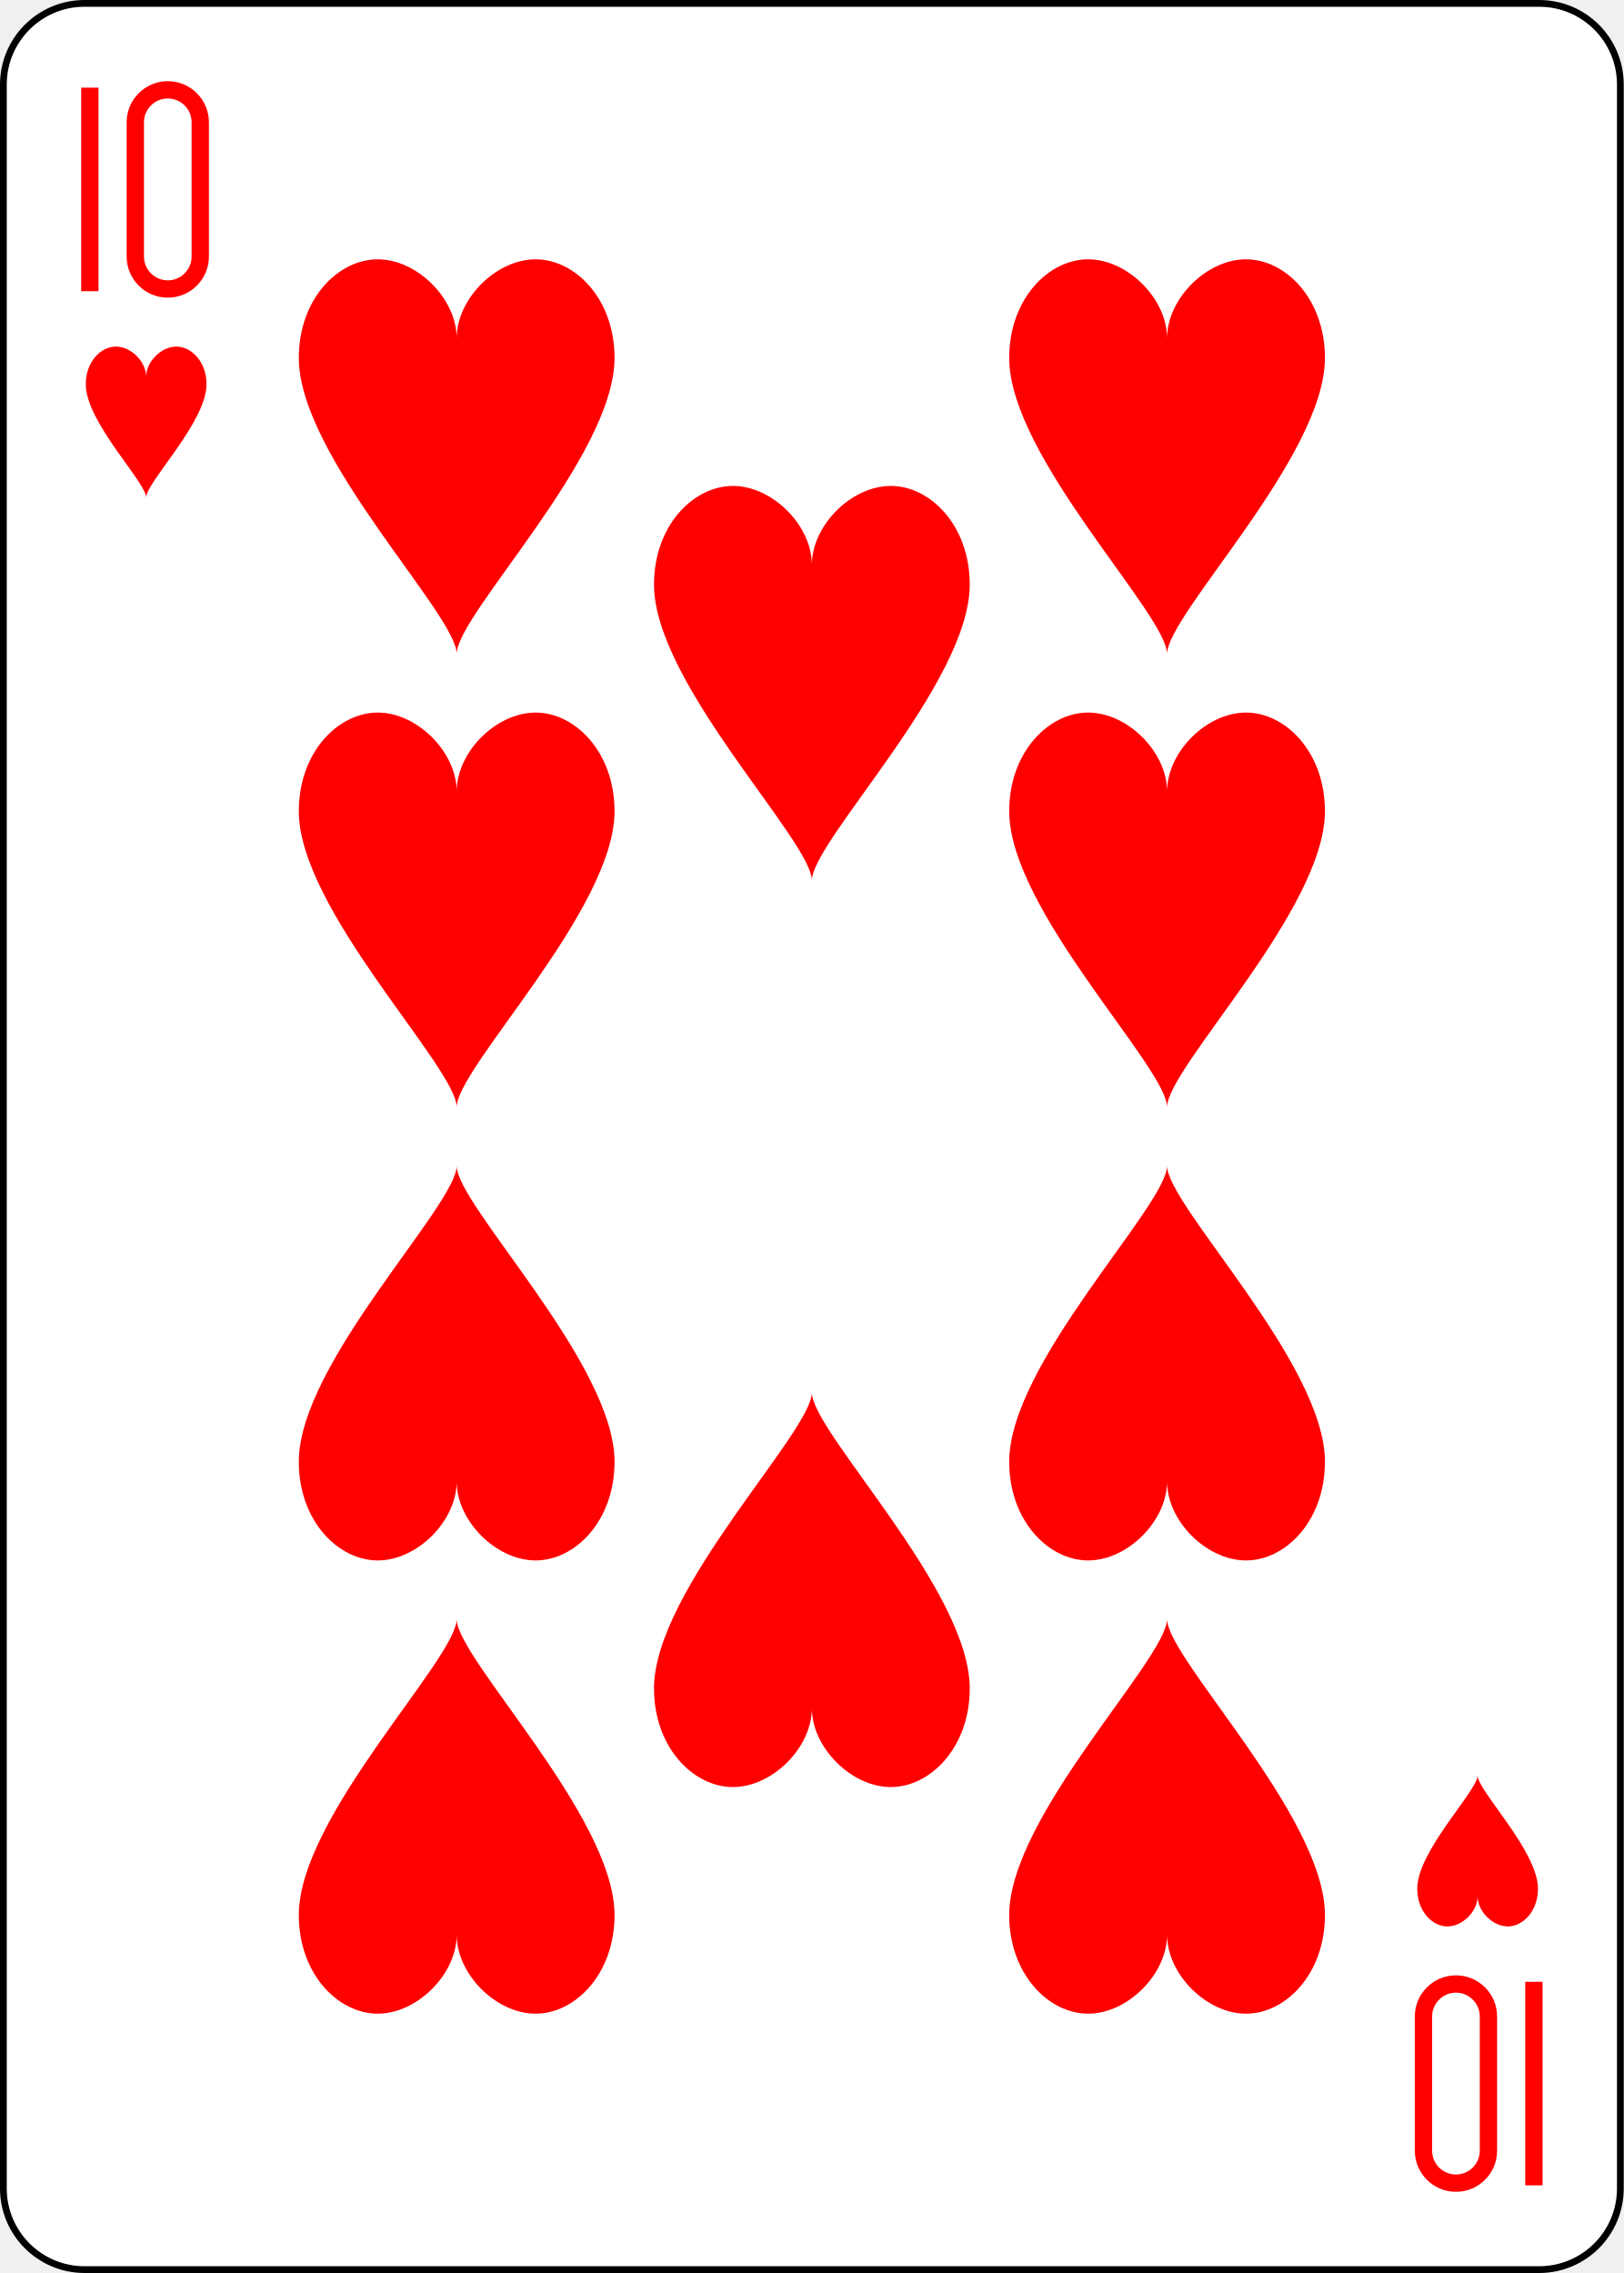
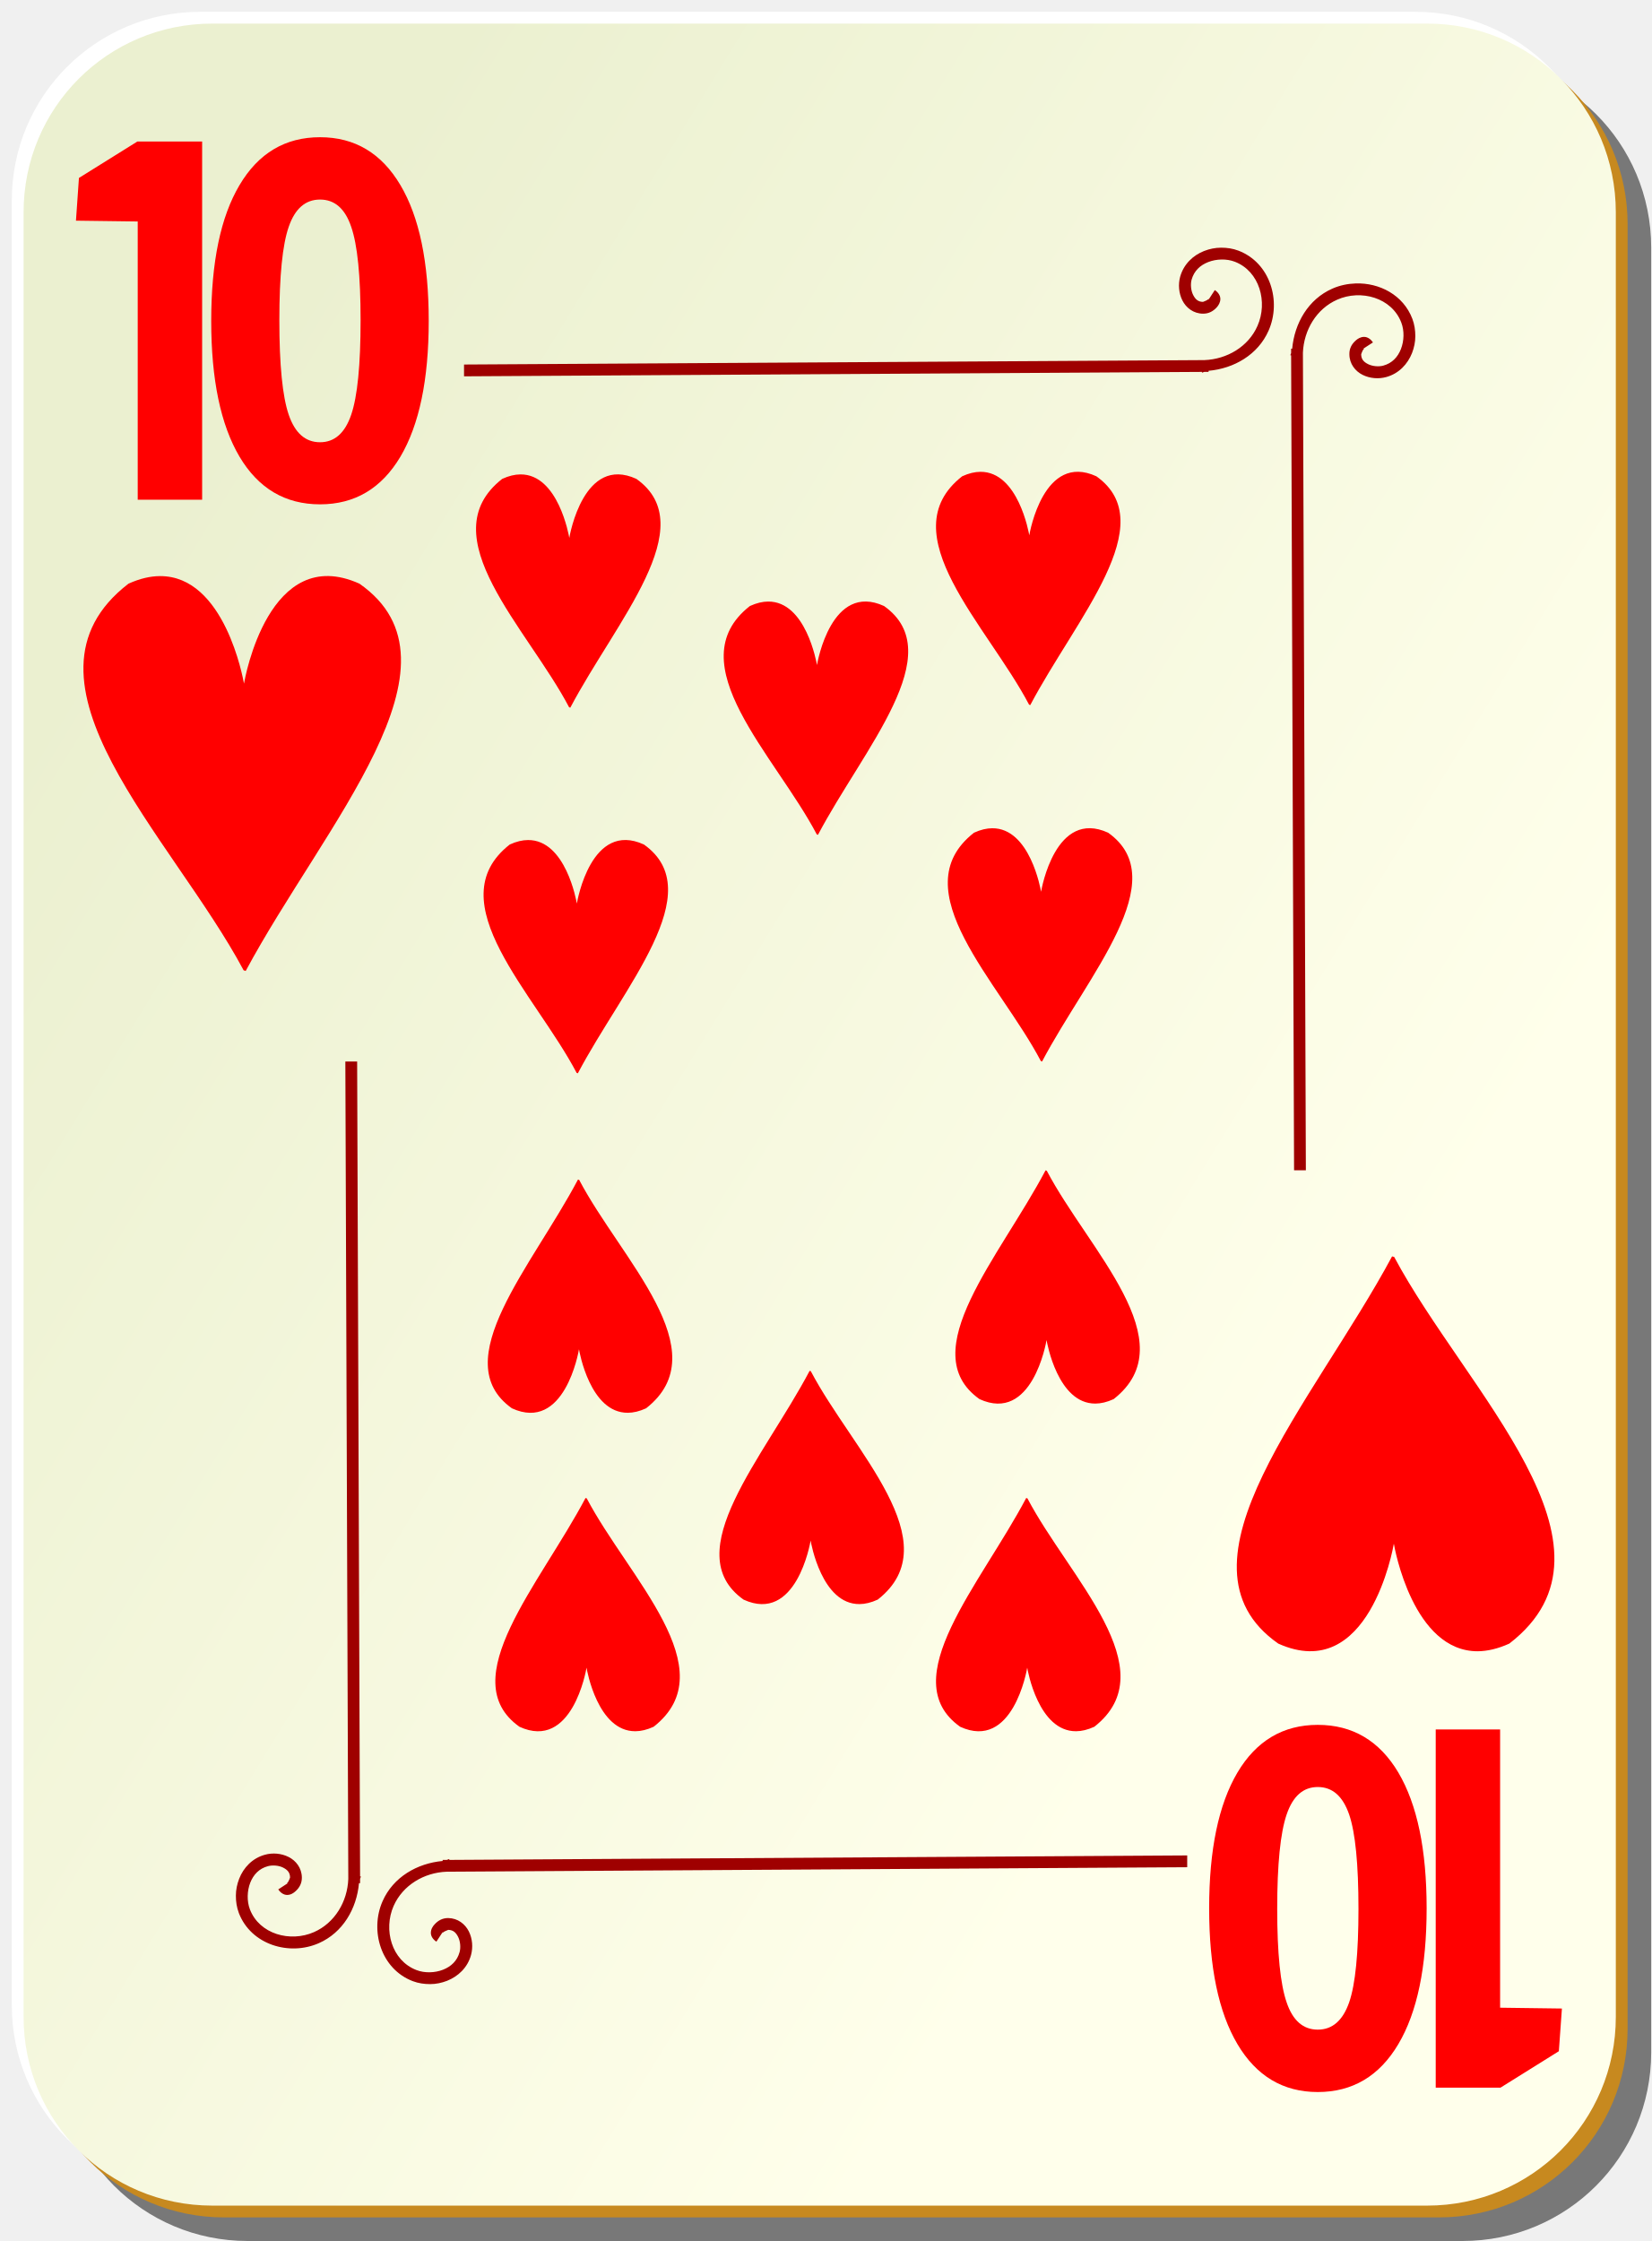
- <svg xmlns="http://www.w3.org/2000/svg" xmlns:xlink="http://www.w3.org/1999/xlink" class="card" face="TH" height="3.5in" preserveAspectRatio="none" viewBox="-120 -168 240 336" width="2.5in">
-   <symbol id="SHT" viewBox="-600 -600 1200 1200" preserveAspectRatio="xMinYMid">
-     <path d="M0 -300C0 -400 100 -500 200 -500C300 -500 400 -400 400 -250C400 0 0 400 0 500C0 400 -400 0 -400 -250C-400 -400 -300 -500 -200 -500C-100 -500 0 -400 -0 -300Z" fill="red" />
-   </symbol>
-   <symbol id="VHT" viewBox="-500 -500 1000 1000" preserveAspectRatio="xMinYMid">
-     <path d="M-260 430L-260 -430M-50 0L-50 -310A150 150 0 0 1 250 -310L250 310A150 150 0 0 1 -50 310Z" stroke="red" stroke-width="80" stroke-linecap="square" stroke-miterlimit="1.5" fill="none" />
-   </symbol>
-   <rect width="239" height="335" x="-119.5" y="-167.5" rx="12" ry="12" fill="white" stroke="black" />
-   <use xlink:href="#VHT" height="32" x="-114.4" y="-156" />
-   <use xlink:href="#SHT" height="26.769" x="-111.784" y="-119" />
-   <use xlink:href="#SHT" height="70" x="-87.501" y="-135.501" />
-   <use xlink:href="#SHT" height="70" x="17.501" y="-135.501" />
-   <use xlink:href="#SHT" height="70" x="-87.501" y="-68.5" />
-   <use xlink:href="#SHT" height="70" x="17.501" y="-68.5" />
-   <use xlink:href="#SHT" height="70" x="-35" y="-102" />
-   <g transform="rotate(180)">
-     <use xlink:href="#VHT" height="32" x="-114.4" y="-156" />
-     <use xlink:href="#SHT" height="26.769" x="-111.784" y="-119" />
-     <use xlink:href="#SHT" height="70" x="-87.501" y="-135.501" />
-     <use xlink:href="#SHT" height="70" x="17.501" y="-135.501" />
-     <use xlink:href="#SHT" height="70" x="-87.501" y="-68.5" />
-     <use xlink:href="#SHT" height="70" x="17.501" y="-68.5" />
-     <use xlink:href="#SHT" height="70" x="-35" y="-102" />
+ <svg xmlns="http://www.w3.org/2000/svg" id="svg2" viewBox="0 0 140 190" version="1.0" y="0" x="0">
+   <defs id="defs3">
+     <linearGradient id="linearGradient19161" y2="128.7" gradientUnits="userSpaceOnUse" y1="63.1" gradientTransform="translate(0 -1)" x2="109" x1="2">
+       <stop id="stop2062" style="stop-color:#ebf0d0" offset="0" />
+       <stop id="stop2064" style="stop-color:#ffffeb" offset="1" />
+     </linearGradient>
+   </defs>
+   <g id="layer1">
+     <g id="g1344">
+       <g id="g5630">
+         <path id="rect2070" style="fill-opacity:.498;fill:#000000" d="m21 5h103c8.86 0 16 7.136 16 16v153c0 8.86-7.14 16-16 16h-103c-8.864 0-16-7.14-16-16v-153c0-8.864 7.136-16 16-16z" />
+         <path id="rect1300" style="fill:#ffffff" d="m17 1h103c8.86 0 16 7.136 16 16v153c0 8.86-7.14 16-16 16h-103c-8.864 0-16-7.14-16-16v-153c0-8.864 7.136-16 16-16z" />
+         <path id="path5624" style="fill:#c7891f" d="m19 3h103c8.86 0 16 7.136 16 16v153c0 8.86-7.14 16-16 16h-103c-8.864 0-16-7.14-16-16v-153c0-8.864 7.136-16 16-16z" />
+         <path id="rect1306" style="fill:url(#linearGradient19161)" d="m18 2h103c8.86 0 16 7.136 16 16v153c0 8.86-7.14 16-16 16h-103c-8.864 0-16-7.14-16-16v-153c0-8.864 7.136-16 16-16z" />
+       </g>
+       <path id="path2869" style="fill-rule:evenodd;fill:#9f0000" d="m103.53 21c-0.5 0.002-0.97 0.099-1.44 0.281-0.93 0.364-1.73 1.112-2.03 2.188-0.173 0.645-0.12 1.381 0.19 2s0.93 1.119 1.75 1.125c0.48 0.003 0.85-0.196 1.16-0.532 0.15-0.167 0.31-0.415 0.31-0.718s-0.21-0.583-0.47-0.75l-0.53 0.812c0.07 0.046 0-0.005 0-0.062 0-0.058 0.02-0.022-0.03 0.031-0.1 0.106-0.46 0.219-0.44 0.219-0.42-0.003-0.65-0.217-0.84-0.594s-0.23-0.905-0.13-1.281c0.21-0.751 0.72-1.231 1.41-1.5 0.69-0.27 1.55-0.298 2.25-0.031 2.11 0.807 2.82 3.429 1.93 5.437-0.77 1.764-2.58 2.83-4.5 2.906l-62.776 0.375v1l62.566-0.375v0.063c0.07 0 0.14-0.06 0.21-0.063h0.35v-0.093c2.16-0.195 4.19-1.362 5.09-3.407 1.1-2.492 0.15-5.748-2.56-6.781-0.47-0.18-0.97-0.252-1.47-0.25zm11.41 3.031c-0.67 0.023-1.35 0.163-1.97 0.438-2.05 0.903-3.21 2.93-3.41 5.093h-0.09v0.344c0 0.078-0.06 0.141-0.06 0.219h0.06l0.25 69.094h1l-0.25-69.313c0.08-1.919 1.14-3.72 2.91-4.5 2-0.887 4.62-0.178 5.43 1.938 0.27 0.698 0.24 1.561-0.03 2.25-0.27 0.688-0.75 1.202-1.5 1.406-0.37 0.102-0.9 0.064-1.28-0.125s-0.59-0.421-0.59-0.844c0 0.018 0.11-0.34 0.21-0.437 0.06-0.049 0.09-0.031 0.04-0.032-0.06 0-0.11-0.07-0.07 0l0.82-0.531c-0.17-0.259-0.45-0.468-0.75-0.469-0.31 0-0.55 0.16-0.72 0.313-0.34 0.306-0.54 0.681-0.53 1.156 0 0.819 0.5 1.44 1.12 1.75 0.62 0.311 1.36 0.363 2 0.188 1.08-0.293 1.82-1.102 2.19-2.031 0.18-0.465 0.28-0.941 0.28-1.438s-0.07-0.996-0.25-1.469c-0.77-2.029-2.8-3.068-4.81-3zm-85.659 65.969l0.25 69.31c-0.076 1.92-1.142 3.72-2.906 4.5-2.008 0.89-4.63 0.18-5.437-1.93-0.267-0.7-0.239-1.57 0.031-2.26 0.269-0.68 0.749-1.2 1.5-1.4 0.376-0.1 0.904-0.07 1.281 0.12s0.591 0.42 0.594 0.85c0-0.02-0.113 0.34-0.219 0.43-0.053 0.05-0.089 0.04-0.031 0.04 0.057 0 0.108 0.07 0.062 0l-0.812 0.53c0.167 0.26 0.447 0.47 0.75 0.47s0.551-0.16 0.718-0.32c0.336-0.3 0.535-0.68 0.532-1.15-0.006-0.82-0.506-1.44-1.125-1.75s-1.355-0.37-2-0.19c-1.076 0.29-1.824 1.1-2.188 2.03-0.182 0.47-0.279 0.94-0.281 1.44s0.07 0.99 0.25 1.47c1.033 2.7 4.289 3.66 6.781 2.56 2.045-0.9 3.212-2.93 3.407-5.09h0.093v-0.35c0.003-0.08 0.063-0.14 0.063-0.22h-0.063l-0.25-69.09h-1zm71.379 67.31l-62.566 0.38v-0.07c-0.078 0-0.141 0.06-0.219 0.07h-0.344v0.09c-2.163 0.2-4.19 1.36-5.093 3.41-1.101 2.49-0.144 5.75 2.562 6.78 0.472 0.18 0.971 0.25 1.469 0.25 0.497 0 0.972-0.1 1.437-0.28 0.93-0.37 1.739-1.11 2.032-2.19 0.175-0.65 0.122-1.38-0.188-2s-0.932-1.12-1.75-1.13c-0.476 0-0.85 0.2-1.156 0.54-0.153 0.16-0.314 0.41-0.313 0.72 0.001 0.3 0.21 0.58 0.469 0.74l0.531-0.81c-0.07-0.04 0 0.01 0 0.07 0 0.05-0.017 0.02 0.031-0.04 0.097-0.1 0.455-0.21 0.438-0.22 0.423 0.01 0.655 0.22 0.844 0.6s0.227 0.9 0.125 1.28c-0.205 0.75-0.718 1.23-1.407 1.5-0.688 0.27-1.552 0.3-2.25 0.03-2.115-0.81-2.824-3.43-1.937-5.44 0.779-1.76 2.581-2.83 4.5-2.9l62.785-0.38v-1z" />
+     </g>
+     <g id="g19157" transform="translate(152.04 99.567)" />
+   </g>
+   <path id="text1386" style="fill:#ff0000" d="m11.677 42.368v-23.59l-5.237-0.069 0.253-3.622 4.954-3.089h5.492v30.37m13.434-15.222c0-3.75-0.265-6.389-0.796-7.916-0.52-1.541-1.4-2.311-2.641-2.311-1.24 0-2.125 0.77-2.656 2.311-0.53 1.527-0.795 4.166-0.795 7.916 0 3.791 0.265 6.464 0.795 8.018 0.531 1.554 1.416 2.331 2.656 2.331 1.231 0 2.111-0.777 2.641-2.331 0.531-1.554 0.796-4.227 0.796-8.018m5.777 0.061c0 4.97-0.8 8.807-2.401 11.513-1.601 2.693-3.872 4.039-6.813 4.039-2.951 0-5.227-1.346-6.827-4.039-1.601-2.706-2.401-6.543-2.401-11.513 0-4.983 0.8-8.821 2.401-11.514 1.6-2.706 3.876-4.059 6.827-4.059 2.941 0 5.212 1.353 6.813 4.059 1.601 2.693 2.401 6.531 2.401 11.514" />
+   <g id="g1390" style="fill:#ff0000" transform="matrix(.28639 0 0 .38877 -29.608 -9.4724)">
+     <path id="path1392" d="m147.21 156.42c-2.54 0.01-5.33 0.48-8.41 1.53-33.62 19.53 11.7 51.04 30.84 78.09l0.56 0.14c21.03-29.57 61.07-62.11 30.47-78.23-24.23-8.25-30.71 19.2-30.93 20.19-0.2-0.87-5.15-21.81-22.53-21.72z" style="fill-rule:evenodd" transform="matrix(1.1054 0 0 1.0796 -12.014 -18.867)" />
+   </g>
+   <path id="path12191" style="fill:#ff0000" d="m127.19 146.63v23.59l5.24 0.07-0.26 3.62-4.95 3.09h-5.49v-30.37m-13.44 15.22c0 3.75 0.27 6.39 0.8 7.92 0.52 1.54 1.4 2.31 2.64 2.31s2.12-0.77 2.66-2.31c0.53-1.53 0.79-4.17 0.79-7.92 0-3.79-0.26-6.46-0.79-8.01-0.54-1.56-1.42-2.33-2.66-2.33-1.23 0-2.11 0.77-2.64 2.33-0.53 1.55-0.8 4.22-0.8 8.01m-5.77-0.06c0-4.97 0.8-8.8 2.4-11.51 1.6-2.69 3.87-4.04 6.81-4.04 2.95 0 5.23 1.35 6.83 4.04 1.6 2.71 2.4 6.54 2.4 11.51 0 4.99-0.8 8.82-2.4 11.52s-3.88 4.06-6.83 4.06c-2.94 0-5.21-1.36-6.81-4.06s-2.4-6.53-2.4-11.52" />
+   <path id="path12195" style="fill-rule:evenodd;fill:#ff0000" d="m125.31 140c0.8-0.01 1.69-0.21 2.66-0.65 10.65-8.2-3.7-21.42-9.76-32.78l-0.18-0.05c-6.66 12.41-19.331 26.06-9.65 32.83 7.68 3.46 9.73-8.06 9.8-8.47 0.06 0.36 1.63 9.15 7.13 9.12z" />
+   <g id="g1581" style="fill:#ff0000" transform="matrix(.16636 0 0 .22966 40.054 16.552)">
+     <path id="path1583" d="m147.21 156.42c-2.54 0.01-5.33 0.48-8.41 1.53-33.62 19.53 11.7 51.04 30.84 78.09l0.56 0.14c21.03-29.57 61.07-62.11 30.47-78.23-24.23-8.25-30.71 19.2-30.93 20.19-0.2-0.87-5.15-21.81-22.53-21.72z" style="fill-rule:evenodd" transform="matrix(1.1054 0 0 1.0796 -12.014 -18.867)" />
+   </g>
+   <g id="g1601" style="fill:#ff0000" transform="matrix(-.16636 0 0 -.22966 97.946 170.45)">
+     <path id="path1603" d="m147.21 156.42c-2.54 0.01-5.33 0.48-8.41 1.53-33.62 19.53 11.7 51.04 30.84 78.09l0.56 0.14c21.03-29.57 61.07-62.11 30.47-78.23-24.23-8.25-30.71 19.2-30.93 20.19-0.2-0.87-5.15-21.81-22.53-21.72z" style="fill-rule:evenodd" transform="matrix(1.1054 0 0 1.0796 -12.014 -18.867)" />
+   </g>
+   <g id="g5202" transform="translate(152.04 99.567)" />
+   <g id="g6248" style="fill:#ff0000" transform="matrix(.16636 0 0 .22966 19.054 5.7723)">
+     <path id="path6250" d="m147.21 156.42c-2.54 0.01-5.33 0.48-8.41 1.53-33.62 19.53 11.7 51.04 30.84 78.09l0.56 0.14c21.03-29.57 61.07-62.11 30.47-78.23-24.23-8.25-30.71 19.2-30.93 20.19-0.2-0.87-5.15-21.81-22.53-21.72z" style="fill-rule:evenodd" transform="matrix(1.1054 0 0 1.0796 -12.014 -18.867)" />
+   </g>
+   <g id="g5250" style="fill:#ff0000" transform="matrix(.16636 0 0 .22966 58.054 5.5524)">
+     <path id="path5252" d="m147.21 156.42c-2.54 0.01-5.33 0.48-8.41 1.53-33.62 19.53 11.7 51.04 30.84 78.09l0.56 0.14c21.03-29.57 61.07-62.11 30.47-78.23-24.23-8.25-30.71 19.2-30.93 20.19-0.2-0.87-5.15-21.81-22.53-21.72z" style="fill-rule:evenodd" transform="matrix(1.1054 0 0 1.0796 -12.014 -18.867)" />
+   </g>
+   <g id="g5254" style="fill:#ff0000" transform="matrix(.16636 0 0 .22966 19.694 36.772)">
+     <path id="path5256" d="m147.21 156.42c-2.54 0.01-5.33 0.48-8.41 1.53-33.62 19.53 11.7 51.04 30.84 78.09l0.56 0.14c21.03-29.57 61.07-62.11 30.47-78.23-24.23-8.25-30.71 19.2-30.93 20.19-0.2-0.87-5.15-21.81-22.53-21.72z" style="fill-rule:evenodd" transform="matrix(1.1054 0 0 1.0796 -12.014 -18.867)" />
+   </g>
+   <g id="g5258" style="fill:#ff0000" transform="matrix(.16636 0 0 .22966 59.054 35.772)">
+     <path id="path5260" d="m147.21 156.42c-2.54 0.01-5.33 0.48-8.41 1.53-33.62 19.53 11.7 51.04 30.84 78.09l0.56 0.14c21.03-29.57 61.07-62.11 30.47-78.23-24.23-8.25-30.71 19.2-30.93 20.19-0.2-0.87-5.15-21.81-22.53-21.72z" style="fill-rule:evenodd" transform="matrix(1.1054 0 0 1.0796 -12.014 -18.867)" />
+   </g>
+   <g id="g5262" style="fill:#ff0000" transform="matrix(-.16636 0 0 -.22966 78.306 154.23)">
+     <path id="path5264" d="m147.21 156.42c-2.54 0.01-5.33 0.48-8.41 1.53-33.62 19.53 11.7 51.04 30.84 78.09l0.56 0.14c21.03-29.57 61.07-62.11 30.47-78.23-24.23-8.25-30.71 19.2-30.93 20.19-0.2-0.87-5.15-21.81-22.53-21.72z" style="fill-rule:evenodd" transform="matrix(1.1054 0 0 1.0796 -12.014 -18.867)" />
+   </g>
+   <g id="g5266" style="fill:#ff0000" transform="matrix(-.16636 0 0 -.22966 78.946 181.23)">
+     <path id="path5268" d="m147.21 156.42c-2.54 0.01-5.33 0.48-8.41 1.53-33.62 19.53 11.7 51.04 30.84 78.09l0.56 0.14c21.03-29.57 61.07-62.11 30.47-78.23-24.23-8.25-30.71 19.2-30.93 20.19-0.2-0.87-5.15-21.81-22.53-21.72z" style="fill-rule:evenodd" transform="matrix(1.1054 0 0 1.0796 -12.014 -18.867)" />
+   </g>
+   <g id="g5270" style="fill:#ff0000" transform="matrix(-.16636 0 0 -.22966 116.31 181.23)">
+     <path id="path5272" d="m147.21 156.42c-2.54 0.01-5.33 0.48-8.41 1.53-33.62 19.53 11.7 51.04 30.84 78.09l0.56 0.14c21.03-29.57 61.07-62.11 30.47-78.23-24.23-8.25-30.71 19.2-30.93 20.19-0.2-0.87-5.15-21.81-22.53-21.72z" style="fill-rule:evenodd" transform="matrix(1.1054 0 0 1.0796 -12.014 -18.867)" />
+   </g>
+   <g id="g5274" style="fill:#ff0000" transform="matrix(-.16636 0 0 -.22966 117.95 153.45)">
+     <path id="path5276" d="m147.21 156.42c-2.54 0.01-5.33 0.48-8.41 1.53-33.62 19.53 11.7 51.04 30.84 78.09l0.56 0.14c21.03-29.57 61.07-62.11 30.47-78.23-24.23-8.25-30.71 19.2-30.93 20.19-0.2-0.87-5.15-21.81-22.53-21.72z" style="fill-rule:evenodd" transform="matrix(1.1054 0 0 1.0796 -12.014 -18.867)" />
  </g>
</svg>
